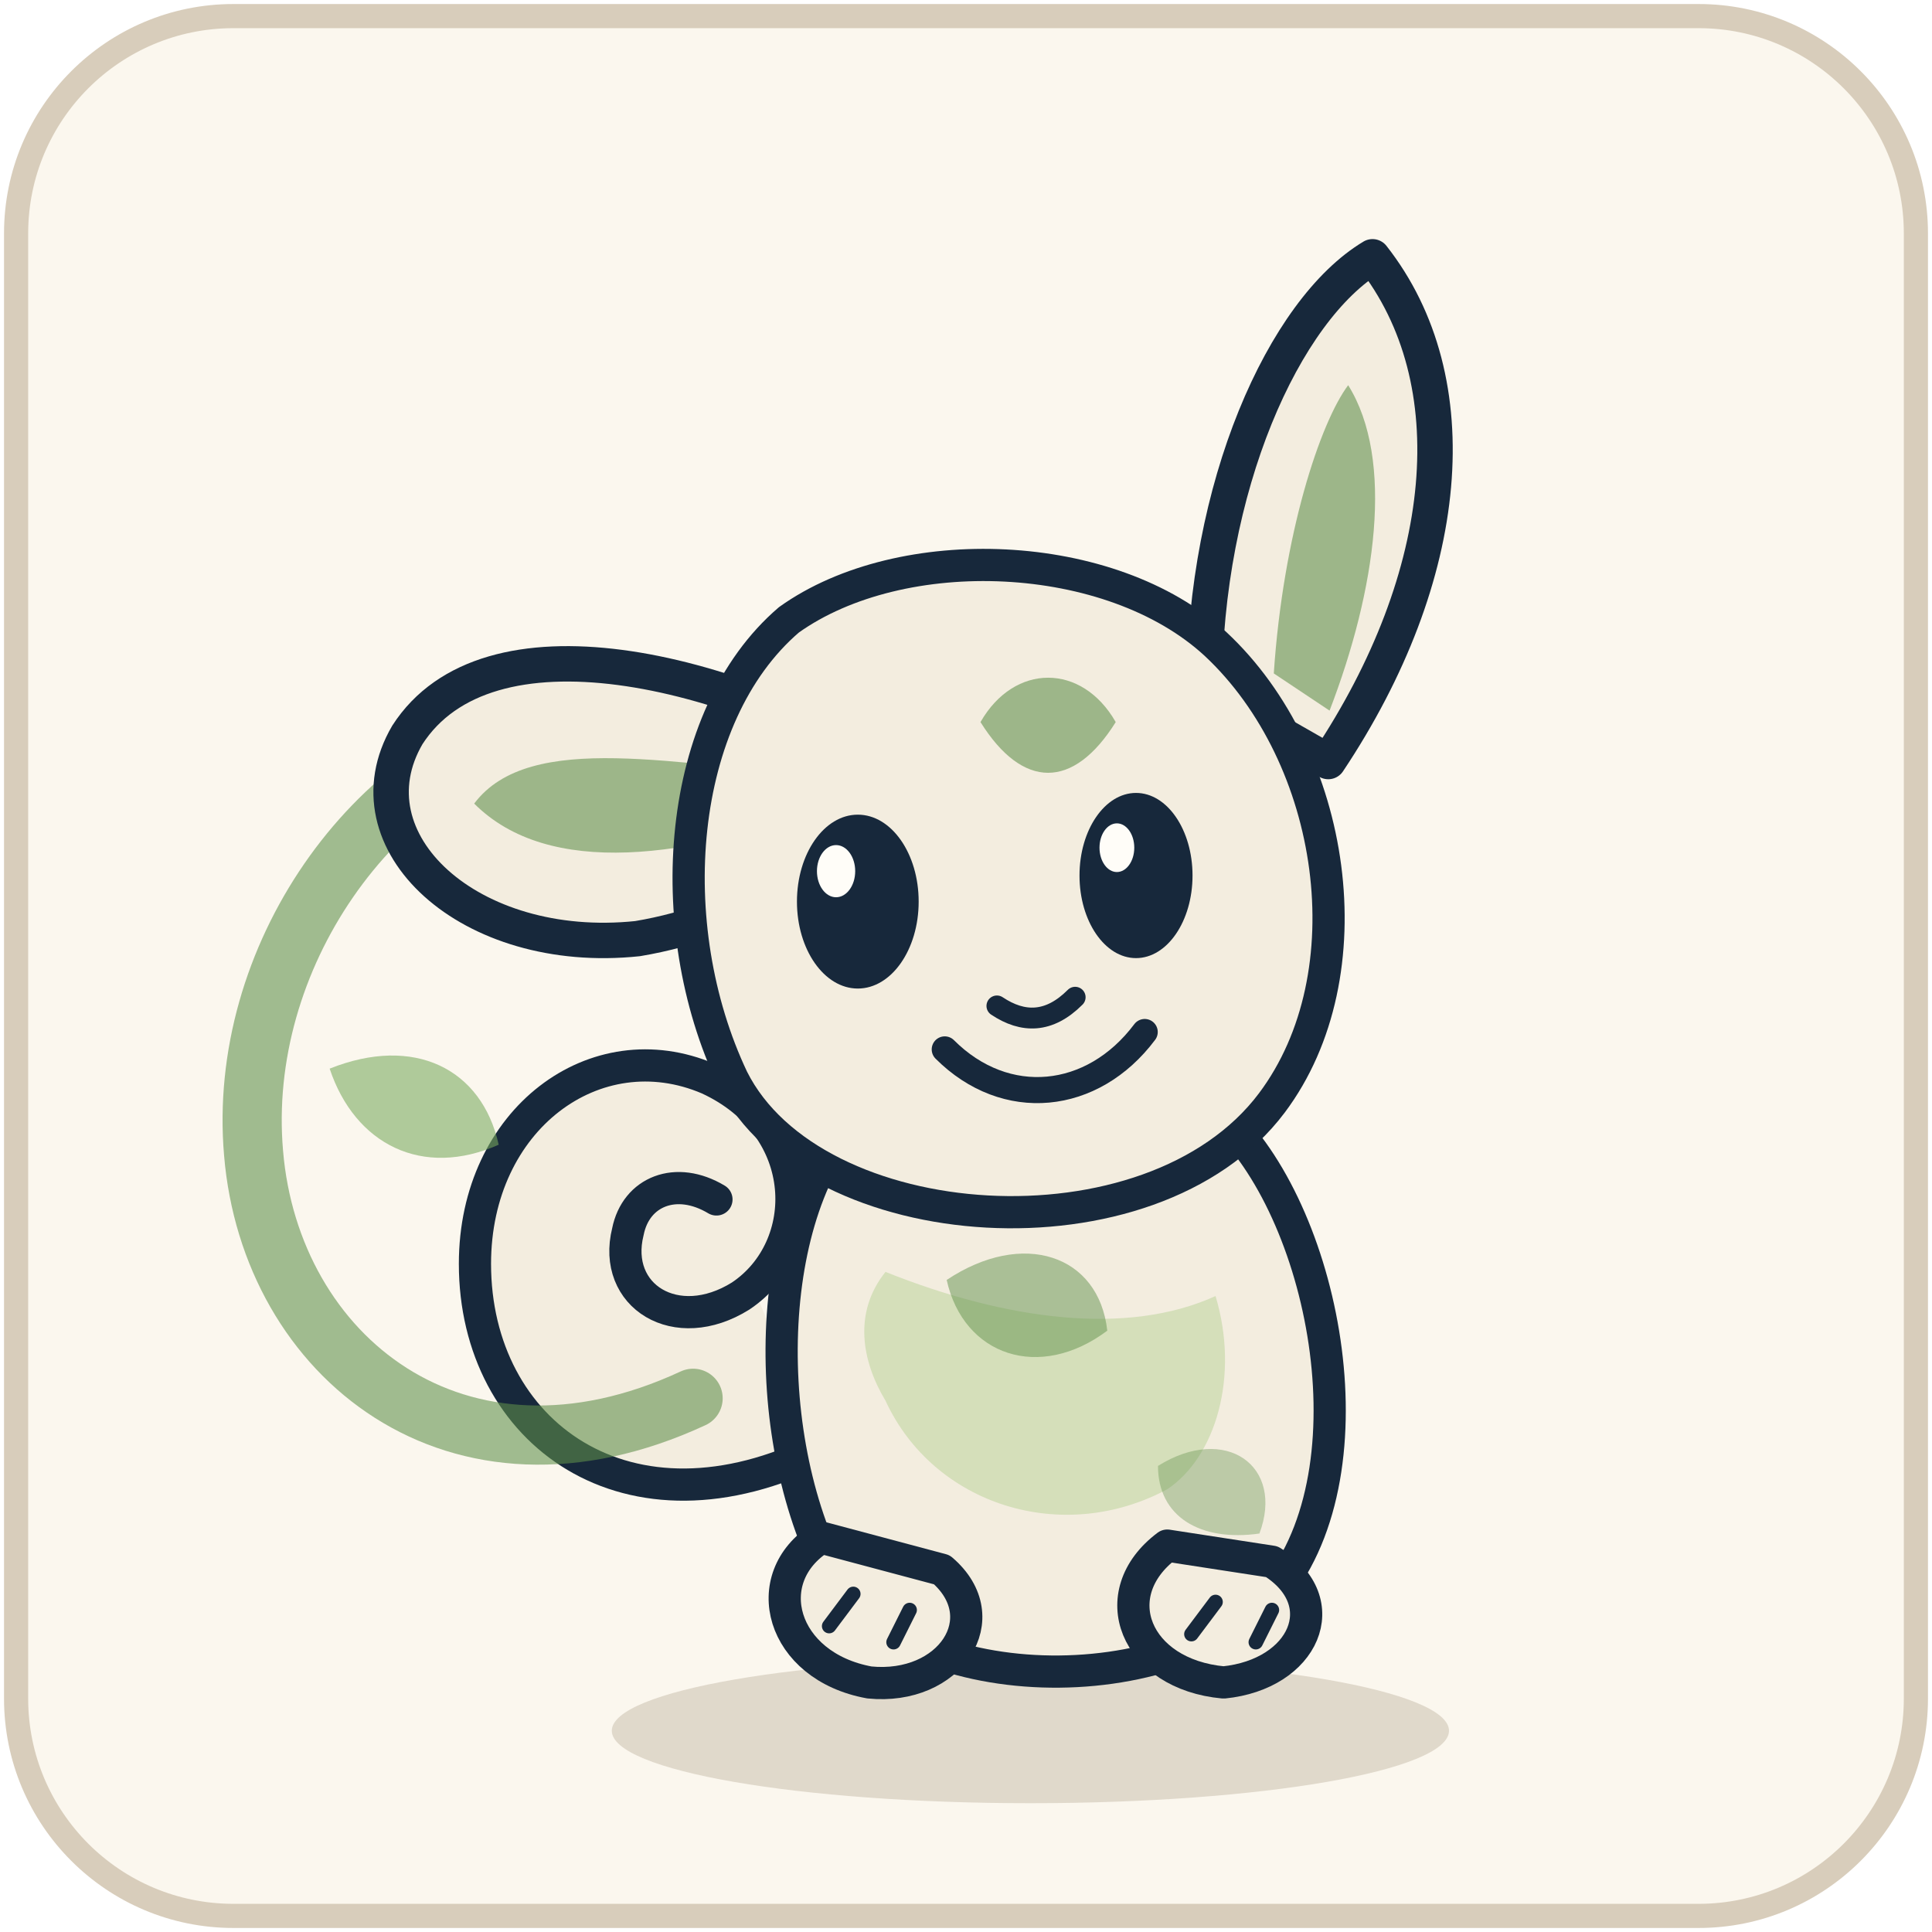
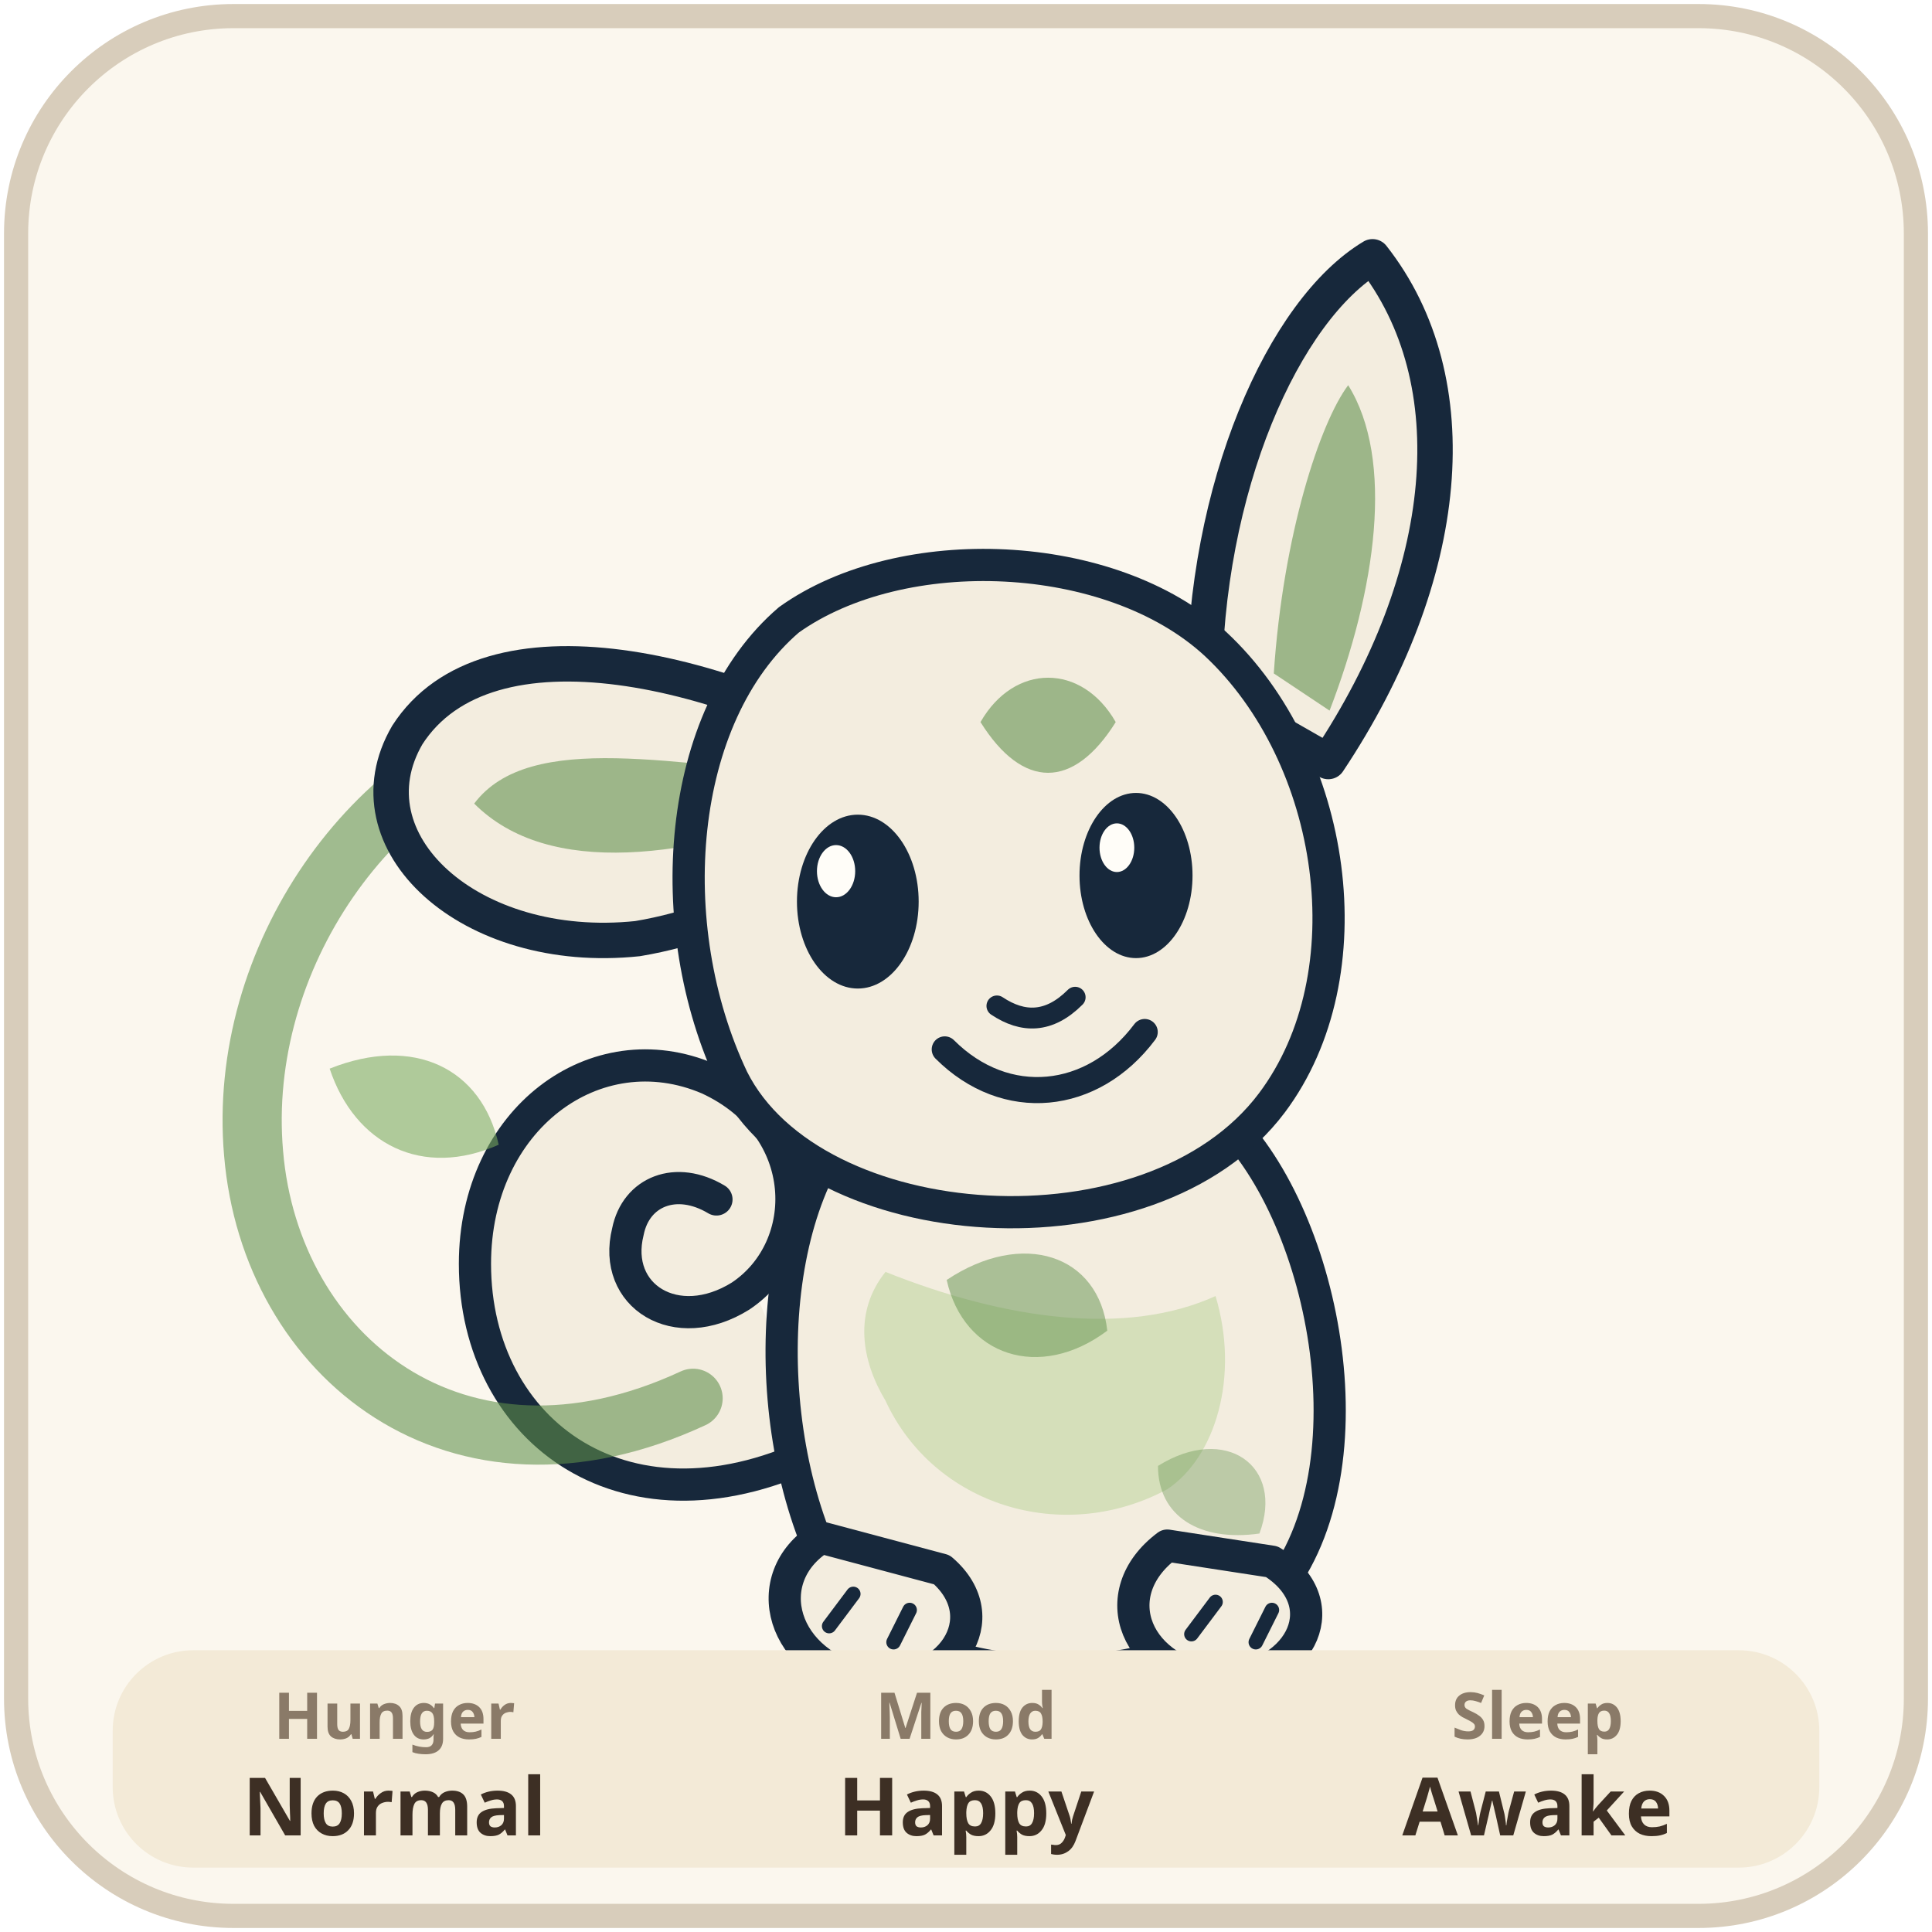
<svg xmlns="http://www.w3.org/2000/svg" viewBox="0 0 240 240" width="240" height="240" role="img" data-prototype-class="earth" data-prototype-stage="baby" data-prototype-mood="happy" data-prototype-hunger="normal" data-prototype-behavior="idle" data-prototype-expression="happy" data-class-effect-level="none" data-gitty-class="earth" data-gitty-stage="baby" data-gitty-body="baby" data-gitty-behavior="idle" data-gitty-face="happy">
  <style> .gitty-character { animation: gitty-breathe 3.8s ease-in-out infinite; transform-box: fill-box; transform-origin: 50% 100%; } .gitty-tail { animation: tail-idle 4.2s ease-in-out infinite; transform-box: fill-box; transform-origin: 80% 80%; } .gitty-eyes { animation: gitty-blink 5.6s ease-in-out infinite; transform-box: fill-box; transform-origin: center; } .stage-hatchling .gitty-ears, .stage-baby .gitty-ears { transform: scale(1.1); transform-box: fill-box; transform-origin: 50% 100%; } .stage-mature .gitty-tail { transform: scale(1.04); transform-box: fill-box; transform-origin: 85% 85%; } .behavior-sleeping .gitty-anatomy, .behavior-hibernating .gitty-anatomy { transform-origin: 50% 100%; } .food-bowl { animation: food-bowl-nudge 2.4s ease-in-out infinite; transform-box: fill-box; transform-origin: center; } .play-ball { animation: play-ball-bounce 1.4s ease-in-out infinite; transform-box: fill-box; transform-origin: center; } .sleep-zzz, .sleep-particle { animation: sleep-float 3s ease-in-out infinite; transform-box: fill-box; transform-origin: center; } .sleep-particle-2 { animation-delay: -1.4s; animation-duration: 3.8s; } @keyframes gitty-breathe { 0%, 100% { transform: translateY(0) scaleY(1); } 50% { transform: translateY(-1px) scaleY(1.012); } } @keyframes gitty-blink { 0%, 44%, 48%, 100% { transform: scaleY(1); } 46% { transform: scaleY(.08); } } @keyframes tail-idle { 0%, 100% { transform: rotate(-1deg); } 50% { transform: rotate(3deg); } } @keyframes food-bowl-nudge { 0%, 70%, 100% { transform: translateX(0); } 82% { transform: translateX(-2px); } } @keyframes play-ball-bounce { 0%, 100% { transform: translateY(0) rotate(-4deg); } 50% { transform: translateY(-7px) rotate(9deg); } } @keyframes sleep-float { 0%, 100% { opacity: .35; transform: translateY(3px); } 50% { opacity: .9; transform: translateY(-5px); } } @media (prefers-reduced-motion: reduce) { .gitty-character, .gitty-tail, .gitty-eyes, .earth-leaf, .water-bubble, .water-drop, .air-wind, .air-spark, .fire-flame, .fire-ember, .psy-particle, .psy-character, .psy-shadow, .food-bowl, .play-ball, .sleep-zzz, .sleep-particle { animation: none !important; } } .class-earth .gitty-tail { animation-duration: 5.8s; } .earth-leaf { animation: earth-leaf-drift 6.4s ease-in-out infinite; transform-box: fill-box; transform-origin: center; } .leaf-2 { animation-duration: 7.8s; animation-delay: -2.1s; opacity: .76; } .leaf-3 { animation-duration: 5.9s; animation-delay: -4.2s; opacity: .88; } .leaf-4 { animation-duration: 8.6s; animation-delay: -1.3s; opacity: .68; } .leaf-5 { animation-duration: 7.1s; animation-delay: -5.4s; opacity: .82; } .leaf-6 { animation-duration: 9.2s; animation-delay: -3.2s; opacity: .72; } .leaf-7 { animation-duration: 7.5s; animation-delay: -1.7s; } .leaf-8 { animation-duration: 6.7s; animation-delay: -4.8s; } .leaf-9 { animation-duration: 8.2s; animation-delay: -2.6s; } @keyframes earth-leaf-drift { 0%, 100% { transform: translate(0, -4px) rotate(-8deg); } 50% { transform: translate(8px, 10px) rotate(24deg); } } </style>
  <rect x="2" y="2" width="236" height="236" rx="27" fill="#fbf7ee" stroke="#d8cdbb" stroke-width="3" />
  <g class="class-earth behavior-idle">
    <ellipse class="gitty-shadow" cx="128" cy="215" rx="52" ry="9" fill="#ad9e88" opacity=".34" />
    <g class="stage-baby" data-anatomy-stage="baby">
      <g class="gitty-character">
        <g class="gitty-tail">
          <path data-anatomy-part="tail" d="M102 180 C78 192 59 178 59 157 C59 139 74 128 88 134 C101 140 101 155 92 161 C84 166 76 161 78 153 C79 148 84 146 89 149" fill="#f3eddf" stroke="#17283b" stroke-width="4" stroke-linecap="round" stroke-linejoin="round" />
          <g class="stage-class-markings stage-class-markings-baby" opacity="0.58" transform="translate(126 117) scale(1.05) translate(-126 -117)">
            <path d="M88 171 C60 184 38 166 36 142 C34 119 50 96 71 91" fill="none" stroke="#5f8f4a" stroke-width="7" stroke-linecap="round" />
            <path d="M45 132 C55 128 63 132 65 141 C56 145 48 141 45 132Z" fill="#79a85d" />
          </g>
        </g>
        <g class="gitty-body">
          <path data-anatomy-part="body" d="M108 137 C95 148 94 177 103 195 C112 211 146 212 159 197 C171 181 164 149 151 138 C140 128 119 128 108 137Z" fill="#f3eddf" stroke="#17283b" stroke-width="4" stroke-linecap="round" stroke-linejoin="round" />
          <path d="M110 174 C116 187 132 192 145 185 C151 181 154 171 151 161 C140 166 125 164 110 158 C106 163 107 169 110 174Z" fill="#c9d9ac" opacity=".72" />
          <g class="stage-class-markings stage-class-markings-baby" opacity="0.58" transform="translate(126 117) scale(1.05) translate(-126 -117)">
            <path d="M118 157 C127 151 136 154 137 163 C129 169 120 166 118 157Z" fill="#5f8f4a" opacity=".85" />
            <path d="M143 179 C151 174 158 179 155 187 C148 188 143 185 143 179Z" fill="#5f8f4a" opacity=".65" />
          </g>
        </g>
        <g class="gitty-ears">
          <path data-anatomy-part="left-ear" d="M103 88 C82 75 55 69 46 83 C39 95 53 108 72 106 C84 104 96 97 103 88Z" fill="#f3eddf" stroke="#17283b" stroke-width="4" stroke-linecap="round" stroke-linejoin="round" />
          <path data-anatomy-part="right-ear" d="M136 78 C136 55 145 35 155 29 C166 43 164 65 150 86Z" fill="#f3eddf" stroke="#17283b" stroke-width="4" stroke-linecap="round" stroke-linejoin="round" />
          <g class="stage-class-markings stage-class-markings-baby" opacity="0.58" transform="translate(126 117) scale(1.05) translate(-126 -117)">
            <path d="M95 89 C79 88 63 84 57 92 C65 100 80 98 96 92Z" fill="#5f8f4a" />
            <path d="M143 78 C144 63 148 51 151 47 C156 55 154 69 149 82Z" fill="#5f8f4a" />
          </g>
        </g>
        <g class="gitty-head">
          <path data-anatomy-part="head" d="M98 77 C84 89 82 115 91 134 C101 154 143 157 158 137 C170 121 166 94 151 80 C138 68 112 67 98 77Z" fill="#f3eddf" stroke="#17283b" stroke-width="4" stroke-linecap="round" stroke-linejoin="round" />
          <g class="stage-class-markings stage-class-markings-baby" opacity="0.58" transform="translate(126 117) scale(1.05) translate(-126 -117)">
            <path d="M122 91 C126 84 134 84 138 91 C133 99 127 99 122 91Z" fill="#5f8f4a" />
          </g>
          <g transform="translate(126 112) scale(1.08) translate(-126 -112)">
            <g class="gitty-face face-happy">
              <g class="gitty-eyes">
                <ellipse cx="108" cy="112" rx="7" ry="10" fill="#17283b" />
                <ellipse cx="140" cy="109" rx="6.5" ry="9.5" fill="#17283b" />
                <ellipse cx="105.5" cy="108.5" rx="2.2" ry="3" fill="#fffdf8" />
                <ellipse cx="137.8" cy="105.8" rx="2" ry="2.8" fill="#fffdf8" />
              </g>
              <path d="M118 129 C125 136 135 135 141 127" fill="none" stroke="#17283b" stroke-width="3" stroke-linecap="round" />
              <path d="M124 124 C127 126 130 126 133 123" fill="none" stroke="#17283b" stroke-width="2.4" stroke-linecap="round" />
            </g>
          </g>
        </g>
        <g class="gitty-paws">
          <path data-anatomy-part="left-paw" d="M102 191 C94 196 97 207 108 209 C118 210 124 201 117 195Z" fill="#f3eddf" stroke="#17283b" stroke-width="4" stroke-linecap="round" stroke-linejoin="round" />
          <path data-anatomy-part="right-paw" d="M145 192 C137 198 141 208 152 209 C162 208 166 199 158 194Z" fill="#f3eddf" stroke="#17283b" stroke-width="4" stroke-linecap="round" stroke-linejoin="round" />
          <path d="M103 202 L106 198 M111 204 L113 200 M148 203 L151 199 M156 204 L158 200" stroke="#17283b" stroke-width="1.8" stroke-linecap="round" />
        </g>
      </g>
    </g>
  </g>
+   <g class="gitty-status-labels" data-gitty-status-labels="hunger mood sleep">
+     <rect x="14" y="205" width="212" height="27" rx="10" fill="#f3ead7" />
+     <text x="49" y="216" text-anchor="middle" fill="#8a7a68" font-family="ui-rounded, system-ui, sans-serif" font-size="8" font-weight="700">Hunger</text>
+     <text x="49" y="228" text-anchor="middle" fill="#3d2f24" font-family="ui-rounded, system-ui, sans-serif" font-size="10" font-weight="700">Normal</text>
+     <text x="120" y="216" text-anchor="middle" fill="#8a7a68" font-family="ui-rounded, system-ui, sans-serif" font-size="8" font-weight="700">Mood</text>
+     <text x="120" y="228" text-anchor="middle" fill="#3d2f24" font-family="ui-rounded, system-ui, sans-serif" font-size="10" font-weight="700">Happy</text>
+     <text x="191" y="216" text-anchor="middle" fill="#8a7a68" font-family="ui-rounded, system-ui, sans-serif" font-size="8" font-weight="700">Sleep</text>
+     <text x="191" y="228" text-anchor="middle" fill="#3d2f24" font-family="ui-rounded, system-ui, sans-serif" font-size="10" font-weight="700">Awake</text>
+   </g>
</svg>
